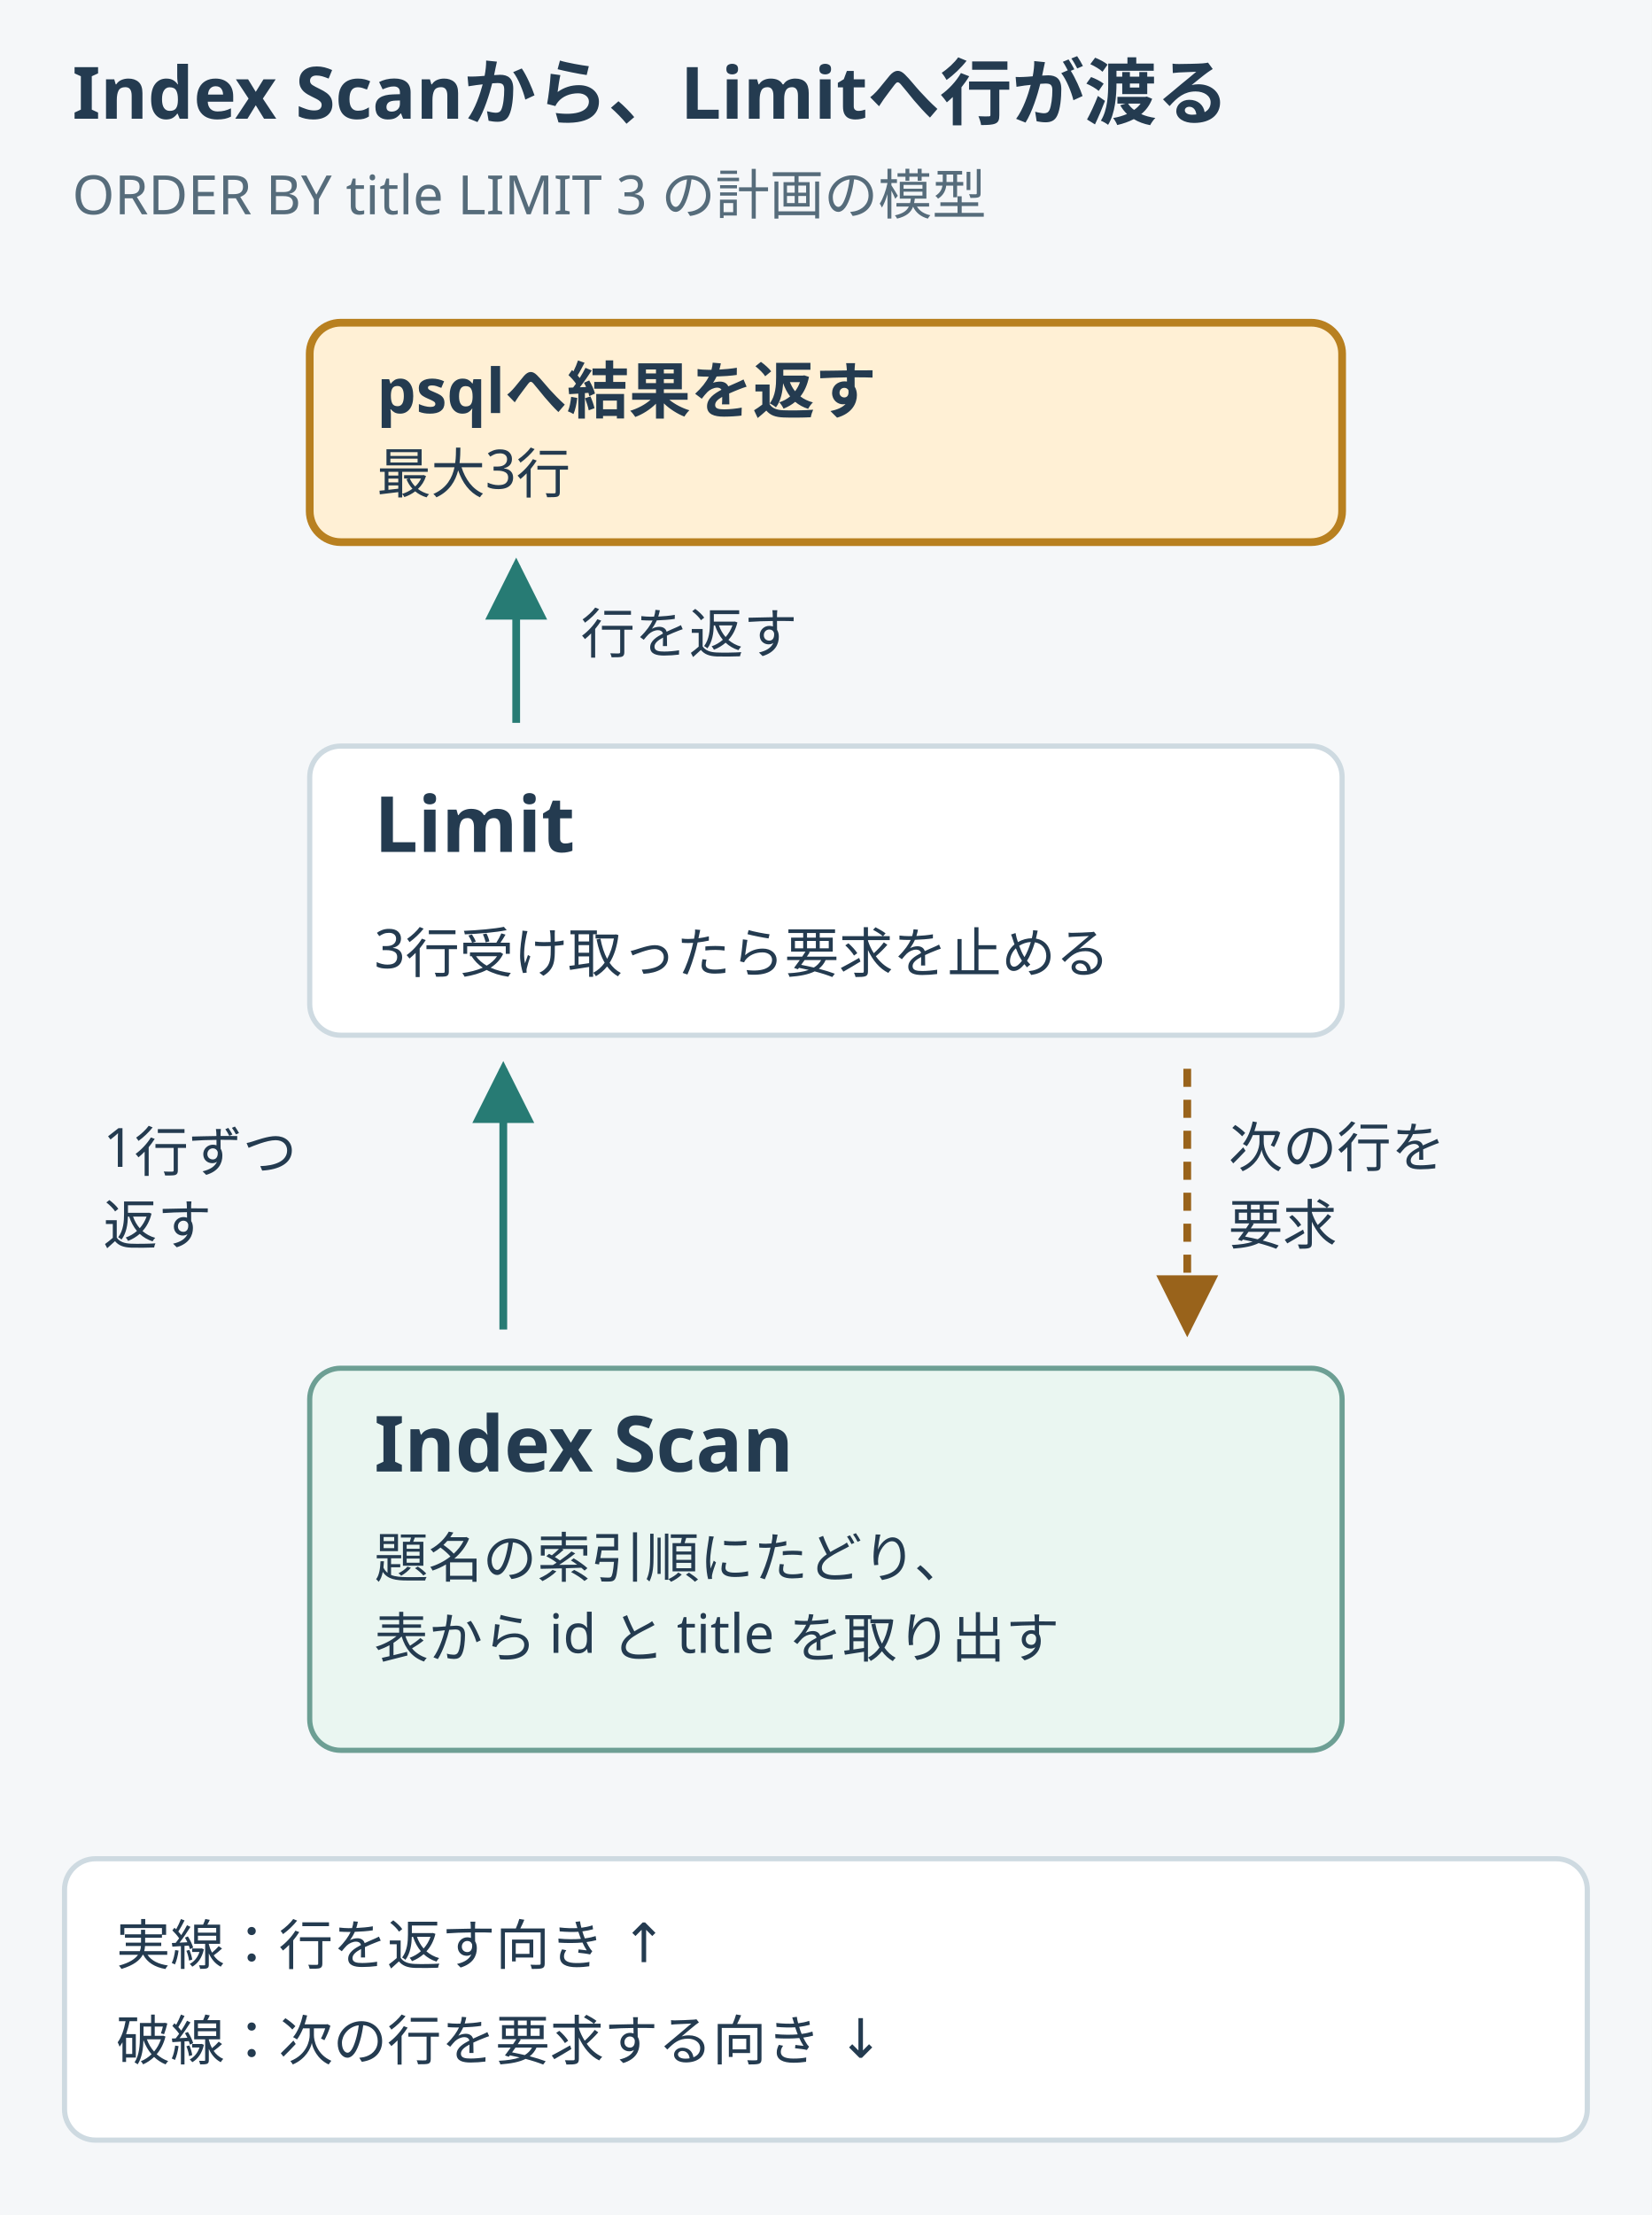
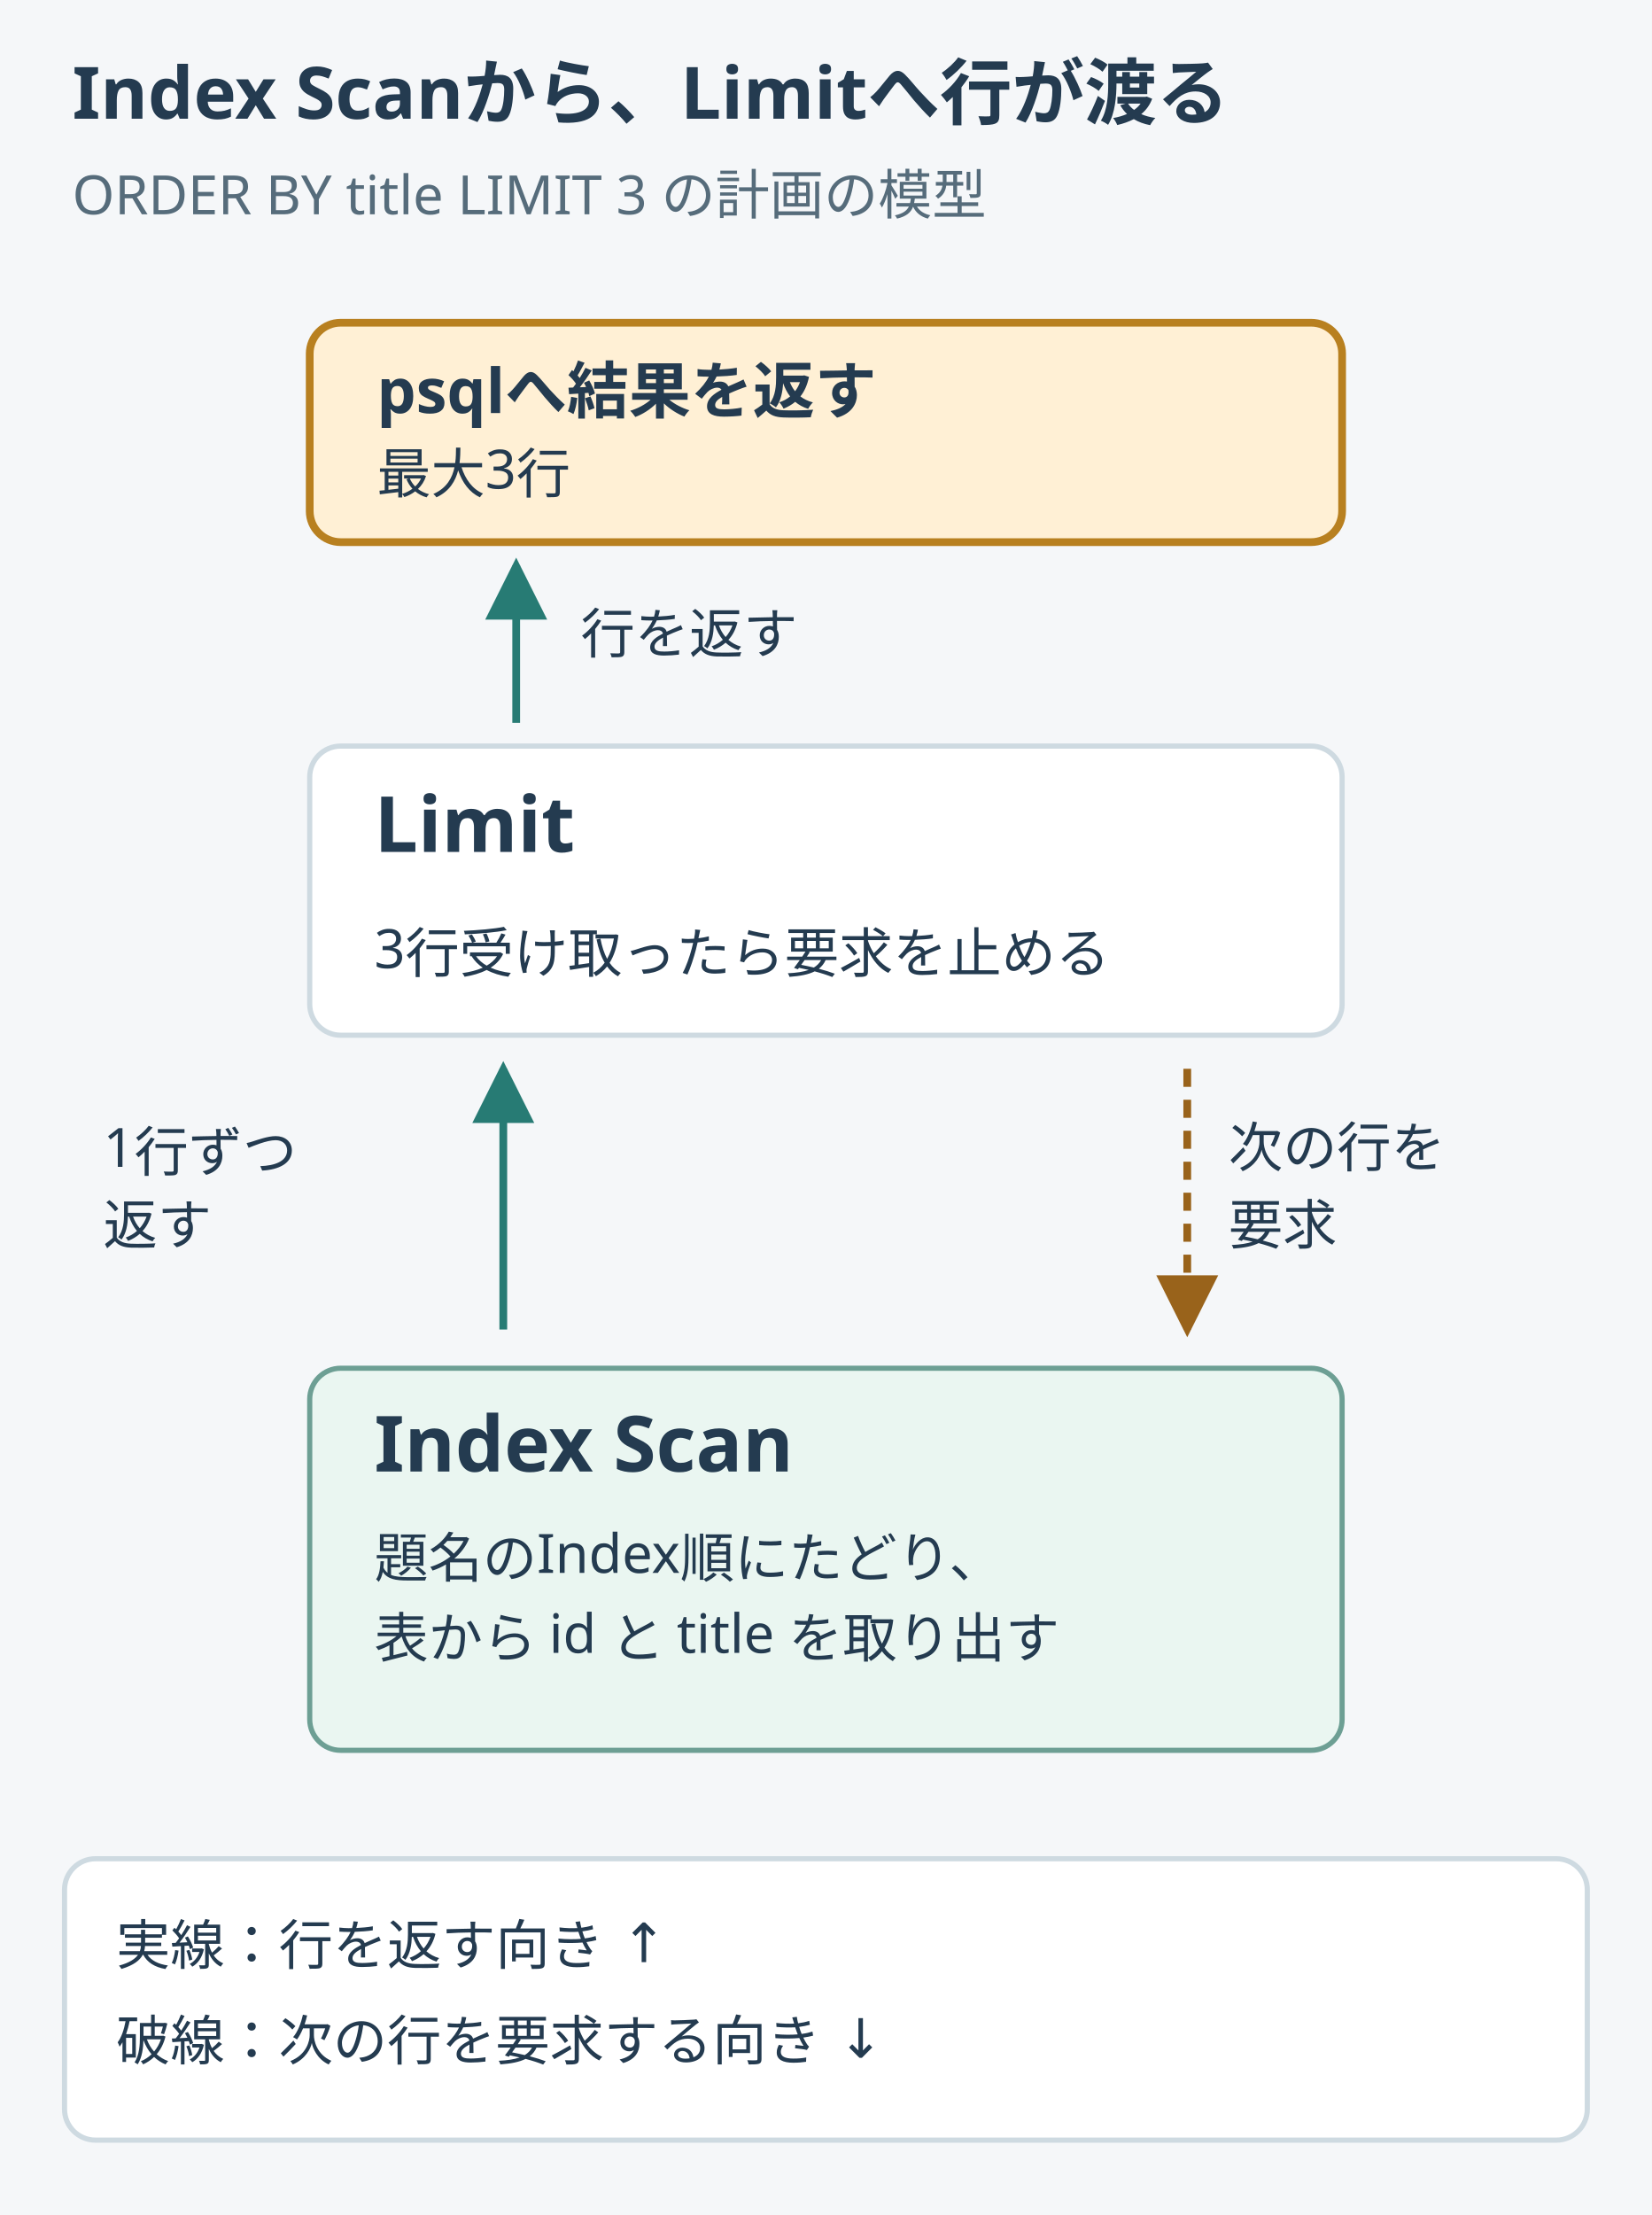
<svg xmlns="http://www.w3.org/2000/svg" width="640" height="858" viewBox="0 0 640 858" role="img" aria-labelledby="title desc">
  <defs>
    <marker id="a" markerWidth="8" markerHeight="8" refX="7" refY="4" orient="auto">
      <path d="M0 0L8 4L0 8" fill="#277b74" />
    </marker>
    <marker id="b" markerWidth="8" markerHeight="8" refX="7" refY="4" orient="auto">
      <path d="M0 0L8 4L0 8" fill="#99631b" />
    </marker>
  </defs>
  <style>text{font-family:"Hiragino Sans","Noto Sans JP",sans-serif;font-size:24px;fill:#243b50} .title{font-size:28px;font-weight:700} .bold{font-weight:700} .small{font-size:21px} .value{font-size:30px;font-weight:700} .muted{font-size:21px;fill:#566c7b} .teal{fill:#176e65;font-weight:700} .panel{fill:#fff;stroke:#cedae1;stroke-width:2} .box{fill:#ecf2f8;stroke:#a7bdcc;stroke-width:2} .memory{fill:#eaf6f1;stroke:#6d9f94;stroke-width:2} .hot{fill:#fff0d5;stroke:#b88020;stroke-width:3} .row{fill:#dcefe8;stroke:#448b7c;stroke-width:1.5} .edge{fill:none;stroke:#9cabb5;stroke-width:2} .arrow{fill:none;stroke:#277b74;stroke-width:3;marker-end:url(#a)} .request{fill:none;stroke:#99631b;stroke-width:3;stroke-dasharray:7 5;marker-end:url(#b)}</style>
  <rect width="640" height="858" fill="#f5f7f9" />
  <text x="28" y="46" class="title">Index Scanから、Limitへ行が渡る</text>
  <text x="28" y="83" class="muted">ORDER BY title LIMIT 3 の計画の模型</text>
  <rect x="120" y="125" width="400" height="85" rx="12" class="hot" />
  <text x="146" y="160" class="bold">psqlへ結果を返す</text>
  <text x="146" y="191" class="small">最大3行</text>
  <path d="M200 280 L200 219" class="arrow" />
  <text x="225" y="253" class="small">行を返す</text>
  <rect x="120" y="289" width="400" height="112" rx="12" class="panel" />
  <text x="145" y="330" class="value">Limit</text>
  <text x="145" y="375" class="small">3行受け取ったら要求を止める</text>
  <path d="M195 515 L195 414" class="arrow" />
  <text x="40" y="452" class="small">1行ずつ</text>
  <text x="40" y="482" class="small">返す</text>
  <path d="M460 414 L460 515" class="request" />
  <text x="476" y="452" class="small">次の行を</text>
  <text x="476" y="482" class="small">要求</text>
  <rect x="120" y="530" width="400" height="148" rx="12" class="memory" />
  <text x="145" y="570" class="value">Index Scan</text>
-   <text x="145" y="611" class="small">題名の索引順にたどり、</text>
+   <text x="145" y="611" class="small">題名のIndex順にたどり、</text>
  <text x="145" y="642" class="small">表から id と title を取り出す</text>
  <rect x="25" y="720" width="590" height="109" rx="12" class="panel" />
  <text x="45" y="761" class="small">実線：行を返す向き ↑</text>
  <text x="45" y="798" class="small">破線：次の行を要求する向き ↓</text>
</svg>
